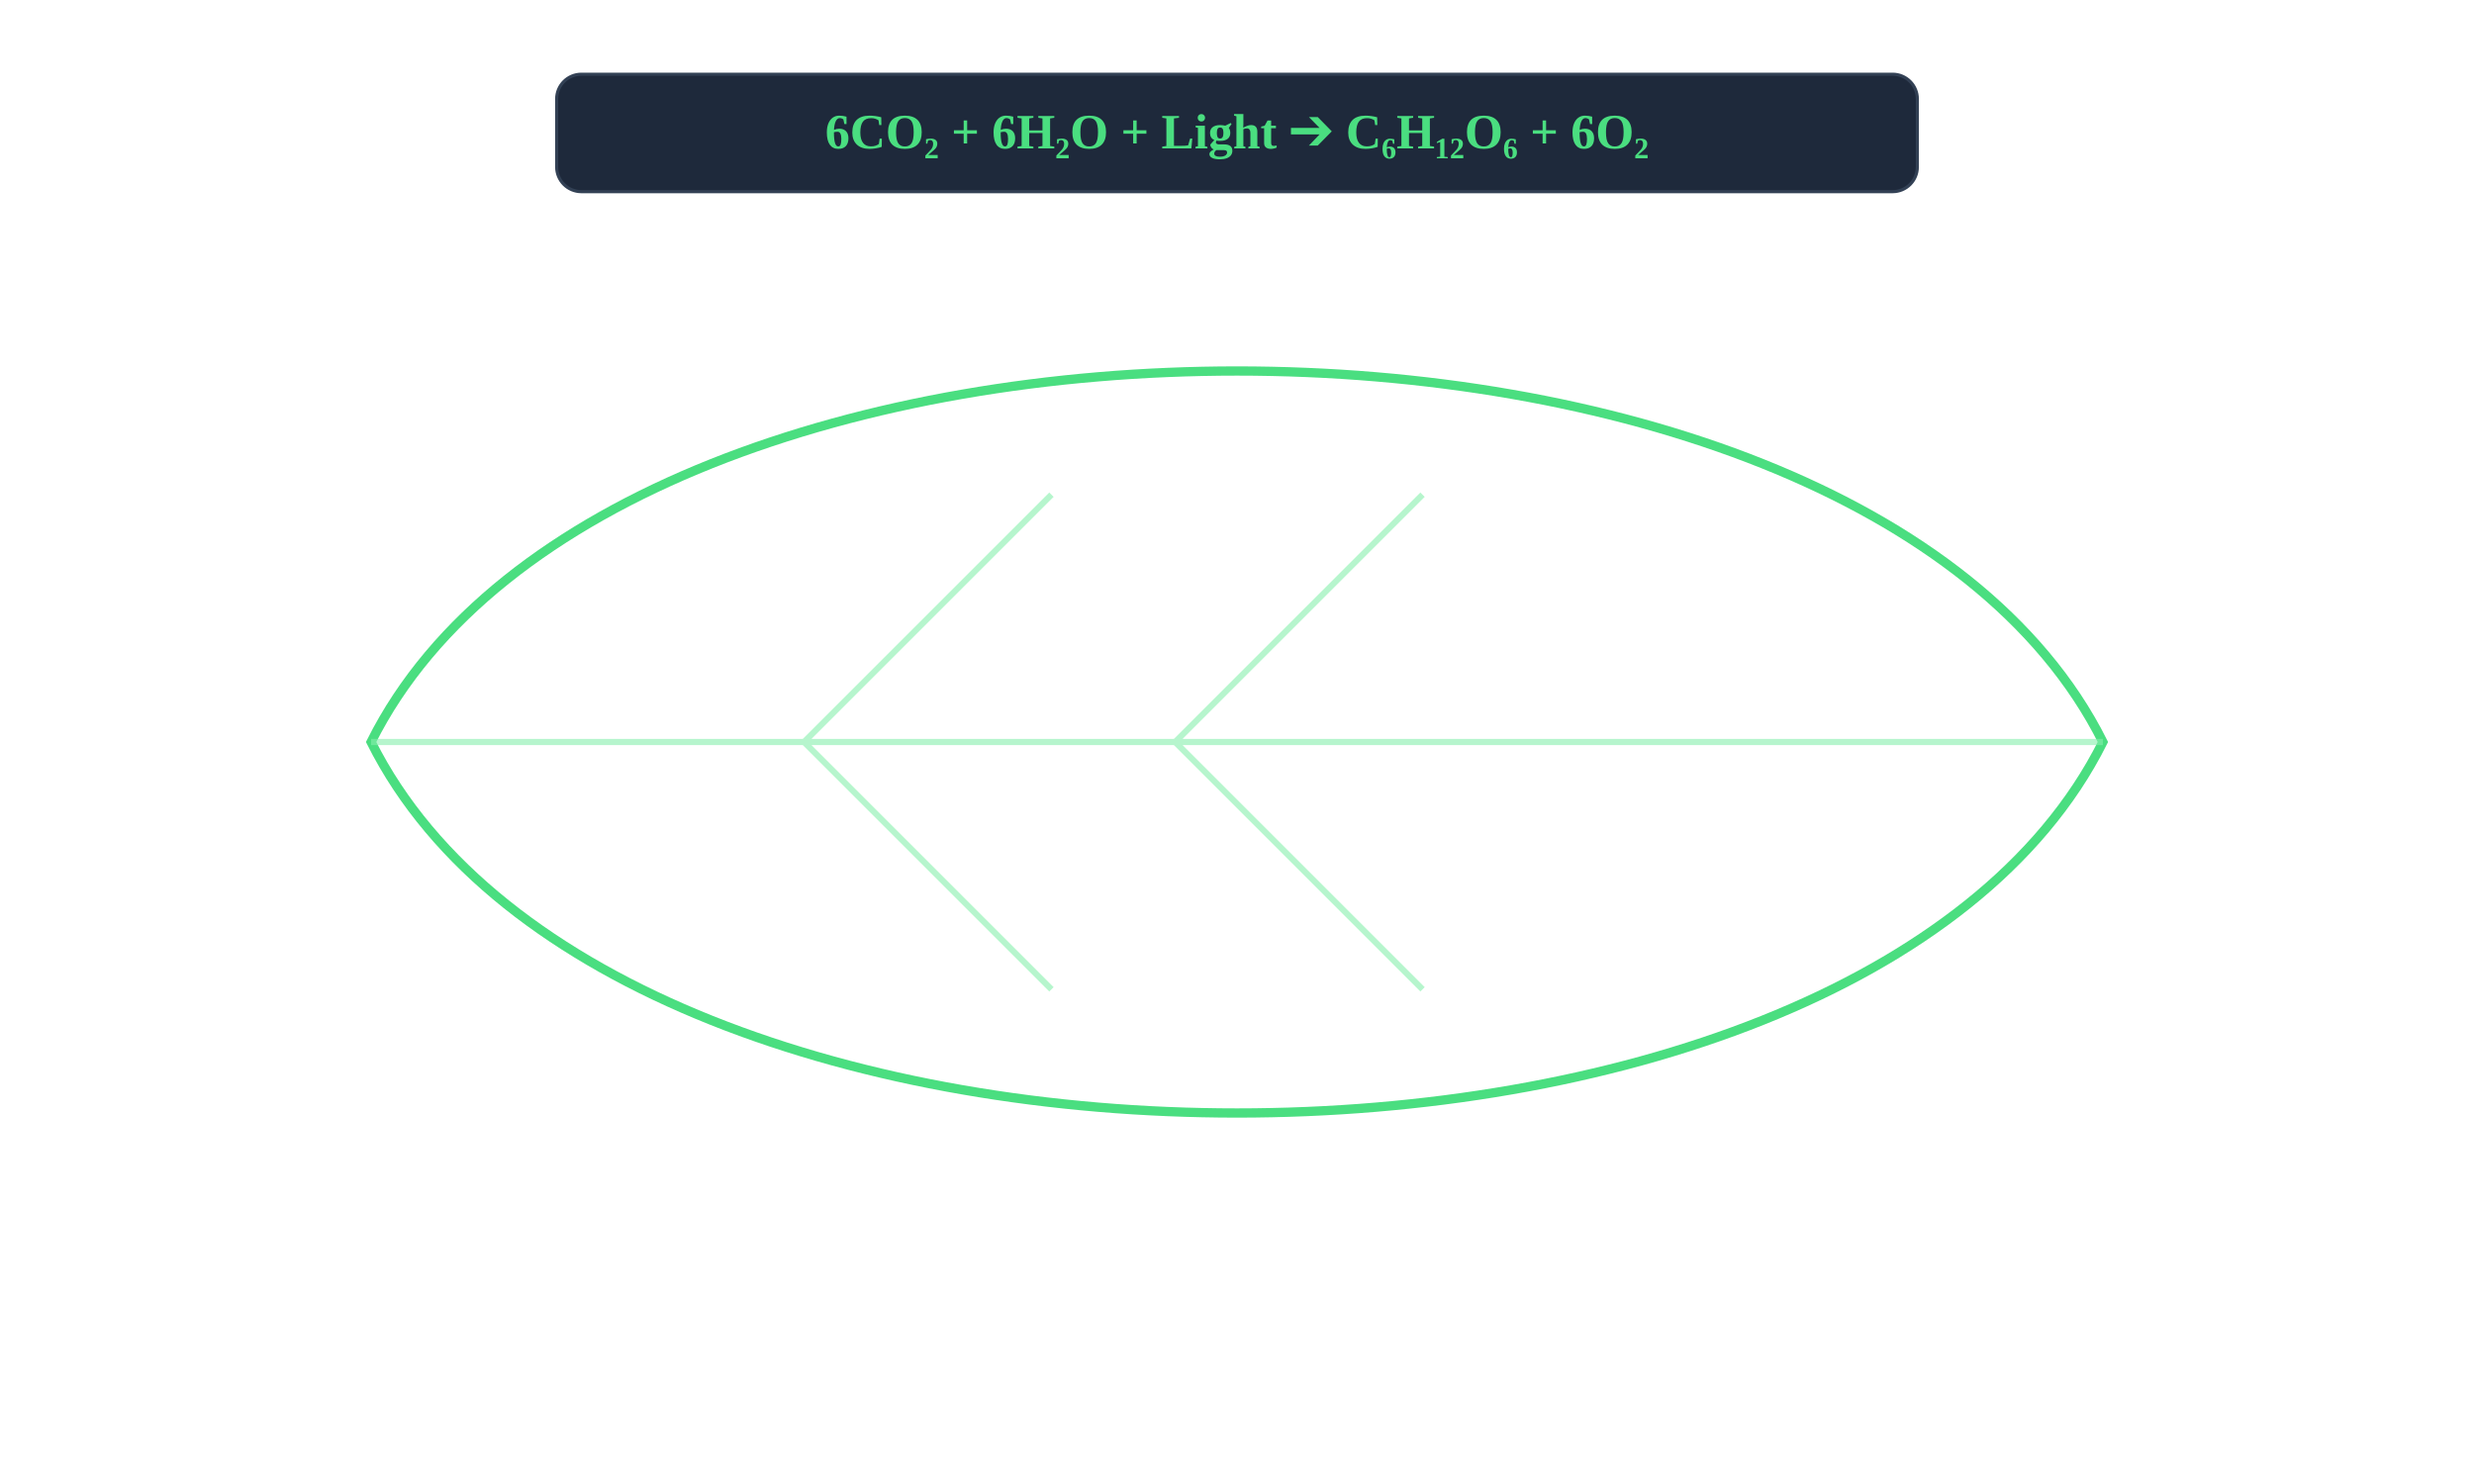
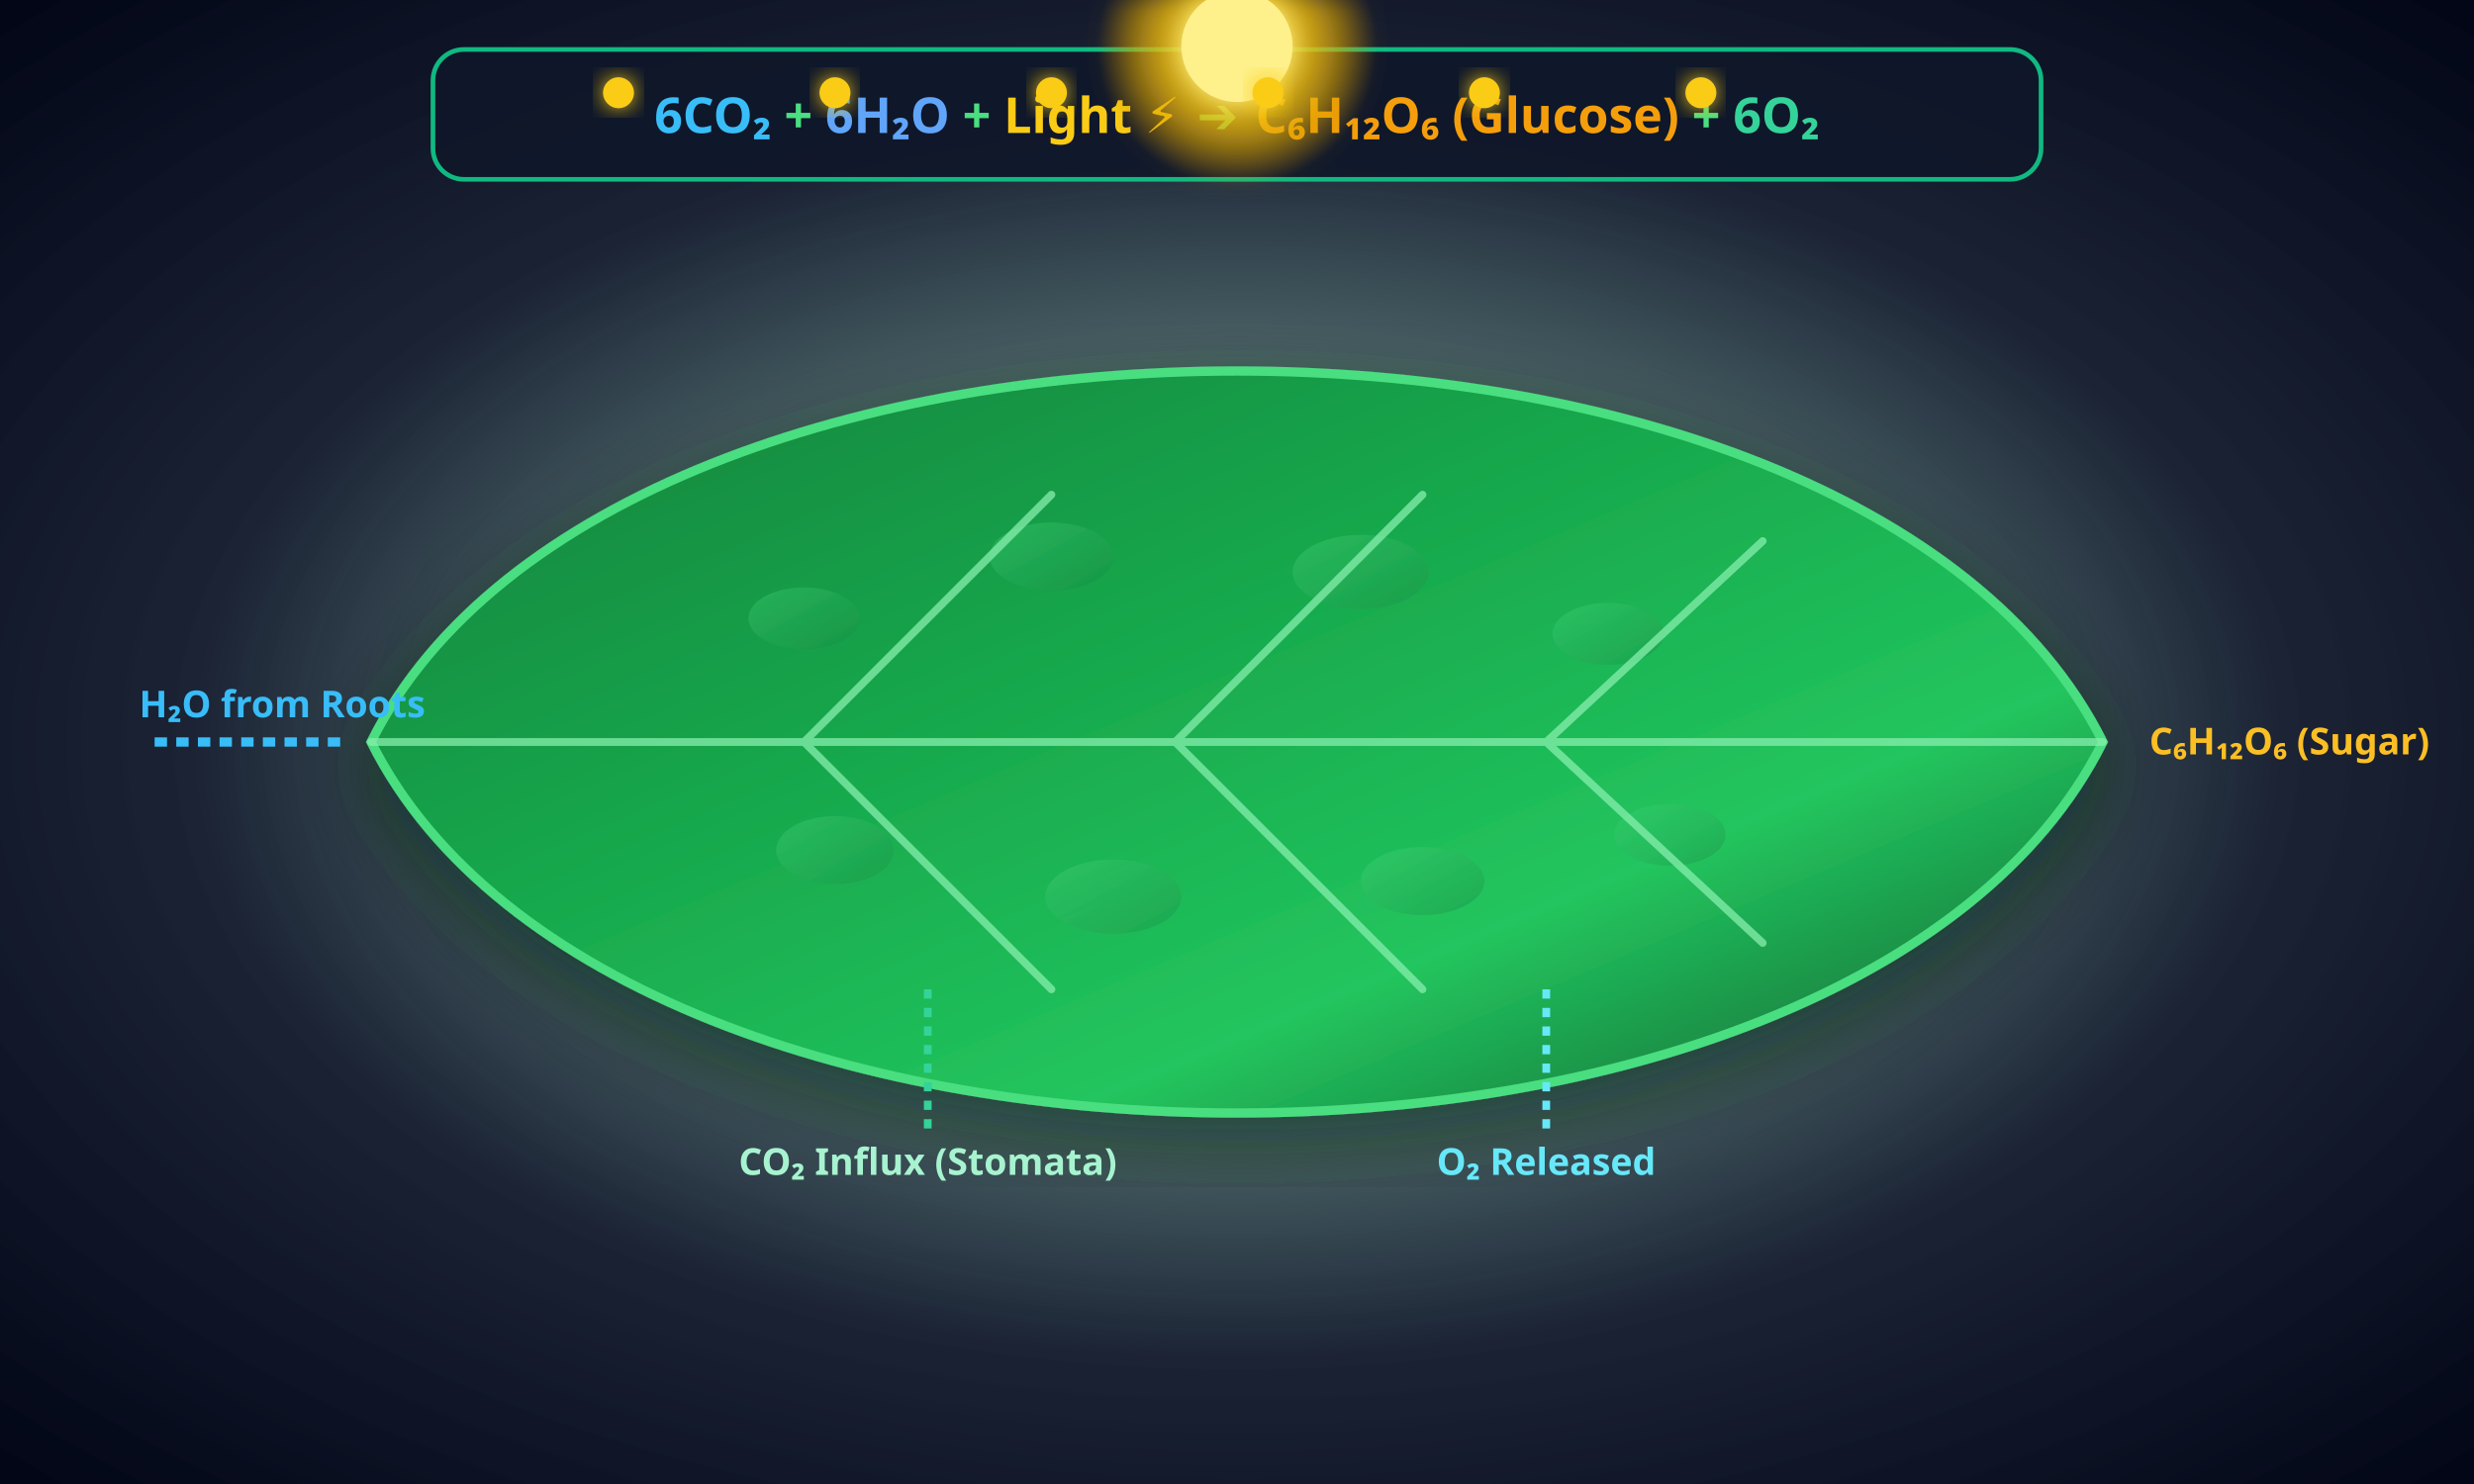
<svg xmlns="http://www.w3.org/2000/svg" viewBox="0 0 800 480">
-   <path id="ps-leaf" d="M 120 240 C 200 80, 600 80, 680 240 C 600 400, 200 400, 120 240 Z" fill="url(#grad-leaf)" stroke="#4ade80" stroke-width="3" />
-   <path id="ps-veins" d="M 120 240 L 680 240 M 260 240 L 340 160 M 380 240 L 460 160 M 260 240 L 340 320 M 380 240 L 460 320" stroke="#86efac" stroke-width="2" fill="none" opacity="0.6" />
-   <circle id="ps-photon-0" cx="200" cy="30" r="4" fill="#facc15" filter="url(#glow)" />
-   <circle id="ps-photon-1" cx="270" cy="30" r="4" fill="#facc15" filter="url(#glow)" />
-   <circle id="ps-photon-2" cx="340" cy="30" r="4" fill="#facc15" filter="url(#glow)" />
-   <circle id="ps-photon-3" cx="410" cy="30" r="4" fill="#facc15" filter="url(#glow)" />
-   <circle id="ps-photon-4" cx="480" cy="30" r="4" fill="#facc15" filter="url(#glow)" />
-   <circle id="ps-photon-5" cx="550" cy="30" r="4" fill="#facc15" filter="url(#glow)" />
-   <rect x="180" y="24" width="440" height="38" rx="8" fill="#1e293b" stroke="#334155" />
-   <text id="ps-formula-txt" x="400" y="48" fill="#4ade80" font-size="16" font-weight="bold" text-anchor="middle">6CO₂ + 6H₂O + Light ➔ C₆H₁₂O₆ + 6O₂</text>
+   <defs>
+     <radialGradient id="ps-bg-glow" cx="50%" cy="50%" r="70%">
+       <stop offset="0%" stop-color="#064e3b" stop-opacity="0.4" />
+       <stop offset="60%" stop-color="#0f172a" stop-opacity="0.95" />
+       <stop offset="100%" stop-color="#020617" />
+     </radialGradient>
+     <linearGradient id="grad-leaf" x1="0" y1="0" x2="1" y2="1">
+       <stop offset="0%" stop-color="#15803d" />
+       <stop offset="35%" stop-color="#16a34a" />
+       <stop offset="70%" stop-color="#22c55e" />
+       <stop offset="100%" stop-color="#14532d" />
+     </linearGradient>
+     <linearGradient id="ps-chloroplast" x1="0" y1="0" x2="1" y2="1">
+       <stop offset="0%" stop-color="#4ade80" />
+       <stop offset="100%" stop-color="#15803d" />
+     </linearGradient>
+     <radialGradient id="ps-sun-grad" cx="50%" cy="50%" r="50%">
+       <stop offset="0%" stop-color="#fef08a" />
+       <stop offset="40%" stop-color="#facc15" />
+       <stop offset="100%" stop-color="#ca8a04" stop-opacity="0" />
+     </radialGradient>
+     <filter id="glow" x="-30%" y="-30%" width="160%" height="160%">
+       <feGaussianBlur stdDeviation="3.5" result="blur" />
+       <feMerge>
+         <feMergeNode in="blur" />
+         <feMergeNode in="SourceGraphic" />
+       </feMerge>
+     </filter>
+     <filter id="leaf-shadow" x="-10%" y="-10%" width="120%" height="120%">
+       <feDropShadow dx="0" dy="8" stdDeviation="12" flood-color="#052e16" flood-opacity="0.6" />
+     </filter>
+   </defs>
+   <rect width="800" height="480" fill="url(#ps-bg-glow)" />
+   <g transform="translate(140, 16)">
+     <rect width="520" height="42" rx="10" fill="#0f172a" fill-opacity="0.9" stroke="#10b981" stroke-width="1.5" />
+     <text id="ps-formula-txt" x="260" y="27" fill="#4ade80" font-size="16" font-weight="800" text-anchor="middle" font-family="sans-serif">
+       <tspan fill="#38bdf8">6CO₂</tspan> + <tspan fill="#60a5fa">6H₂O</tspan> + <tspan fill="#facc15">Light ⚡</tspan> ➔ <tspan fill="#f59e0b">C₆H₁₂O₆ (Glucose)</tspan> + <tspan fill="#34d399">6O₂</tspan>
+     </text>
+   </g>
+   <g transform="translate(400, 15)">
+     <circle cx="0" cy="0" r="45" fill="url(#ps-sun-grad)" filter="url(#glow)" opacity="0.85" />
+     <circle cx="0" cy="0" r="18" fill="#fef08a" filter="url(#glow)" />
+   </g>
+   <g filter="url(#leaf-shadow)">
+     <path id="ps-leaf" d="M 120 240 C 200 80, 600 80, 680 240 C 600 400, 200 400, 120 240 Z" fill="url(#grad-leaf)" stroke="#4ade80" stroke-width="3" />
+     <g opacity="0.35">
+       <ellipse cx="260" cy="200" rx="18" ry="10" fill="url(#ps-chloroplast)" />
+       <ellipse cx="340" cy="180" rx="20" ry="11" fill="url(#ps-chloroplast)" />
+       <ellipse cx="440" cy="185" rx="22" ry="12" fill="url(#ps-chloroplast)" />
+       <ellipse cx="520" cy="205" rx="18" ry="10" fill="url(#ps-chloroplast)" />
+       <ellipse cx="270" cy="275" rx="19" ry="11" fill="url(#ps-chloroplast)" />
+       <ellipse cx="360" cy="290" rx="22" ry="12" fill="url(#ps-chloroplast)" />
+       <ellipse cx="460" cy="285" rx="20" ry="11" fill="url(#ps-chloroplast)" />
+       <ellipse cx="540" cy="270" rx="18" ry="10" fill="url(#ps-chloroplast)" />
+     </g>
+     <path id="ps-veins" d="M 120 240 L 680 240 M 260 240 L 340 160 M 380 240 L 460 160 M 500 240 L 570 175 M 260 240 L 340 320 M 380 240 L 460 320 M 500 240 L 570 305" stroke="#86efac" stroke-width="2.5" fill="none" opacity="0.75" stroke-linecap="round" />
+   </g>
+   <g font-family="sans-serif" font-size="12" font-weight="700">
+     <path d="M 50 240 L 110 240" stroke="#38bdf8" stroke-width="3" stroke-dasharray="4,3" marker-end="url(#arrow)" />
+     <text x="45" y="232" fill="#38bdf8" text-anchor="start">H₂O from Roots</text>
+     <text x="300" y="380" fill="#a7f3d0" text-anchor="middle">CO₂ Influx (Stomata)</text>
+     <path d="M 300 365 L 300 320" stroke="#34d399" stroke-width="2.5" stroke-dasharray="3,3" />
+     <text x="500" y="380" fill="#67e8f9" text-anchor="middle">O₂ Released</text>
+     <path d="M 500 320 L 500 365" stroke="#67e8f9" stroke-width="2.5" stroke-dasharray="3,3" />
+     <text x="695" y="244" fill="#fbbf24" text-anchor="start">C₆H₁₂O₆ (Sugar)</text>
+   </g>
+   <g id="ps-photons">
+     <circle id="ps-photon-0" cx="200" cy="30" r="5" fill="#facc15" filter="url(#glow)" />
+     <circle id="ps-photon-1" cx="270" cy="30" r="5" fill="#facc15" filter="url(#glow)" />
+     <circle id="ps-photon-2" cx="340" cy="30" r="5" fill="#facc15" filter="url(#glow)" />
+     <circle id="ps-photon-3" cx="410" cy="30" r="5" fill="#facc15" filter="url(#glow)" />
+     <circle id="ps-photon-4" cx="480" cy="30" r="5" fill="#facc15" filter="url(#glow)" />
+     <circle id="ps-photon-5" cx="550" cy="30" r="5" fill="#facc15" filter="url(#glow)" />
+   </g>
</svg>
